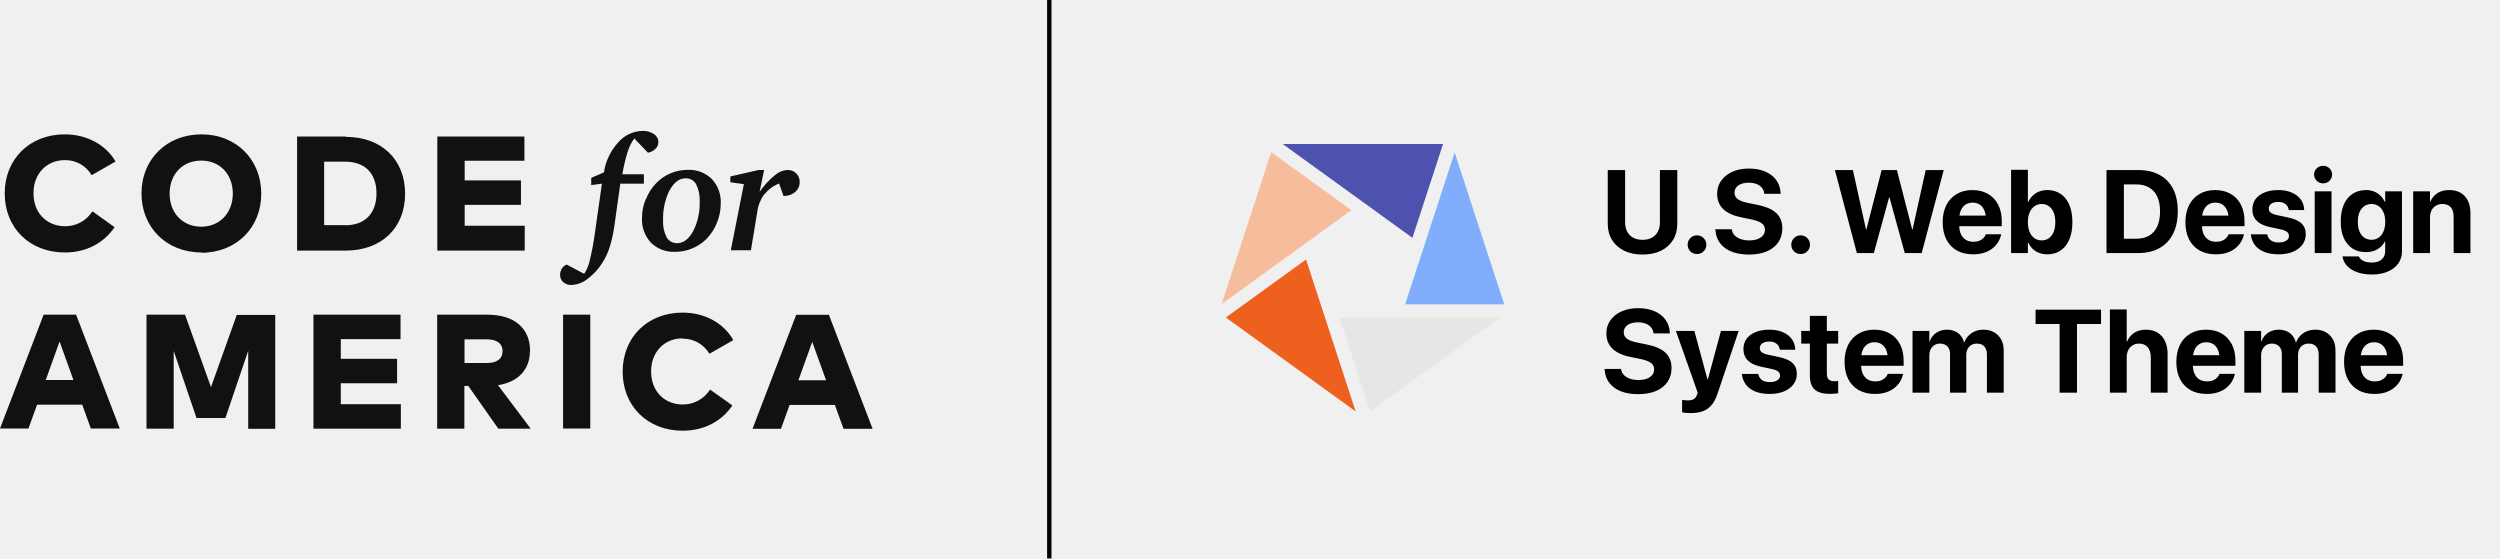
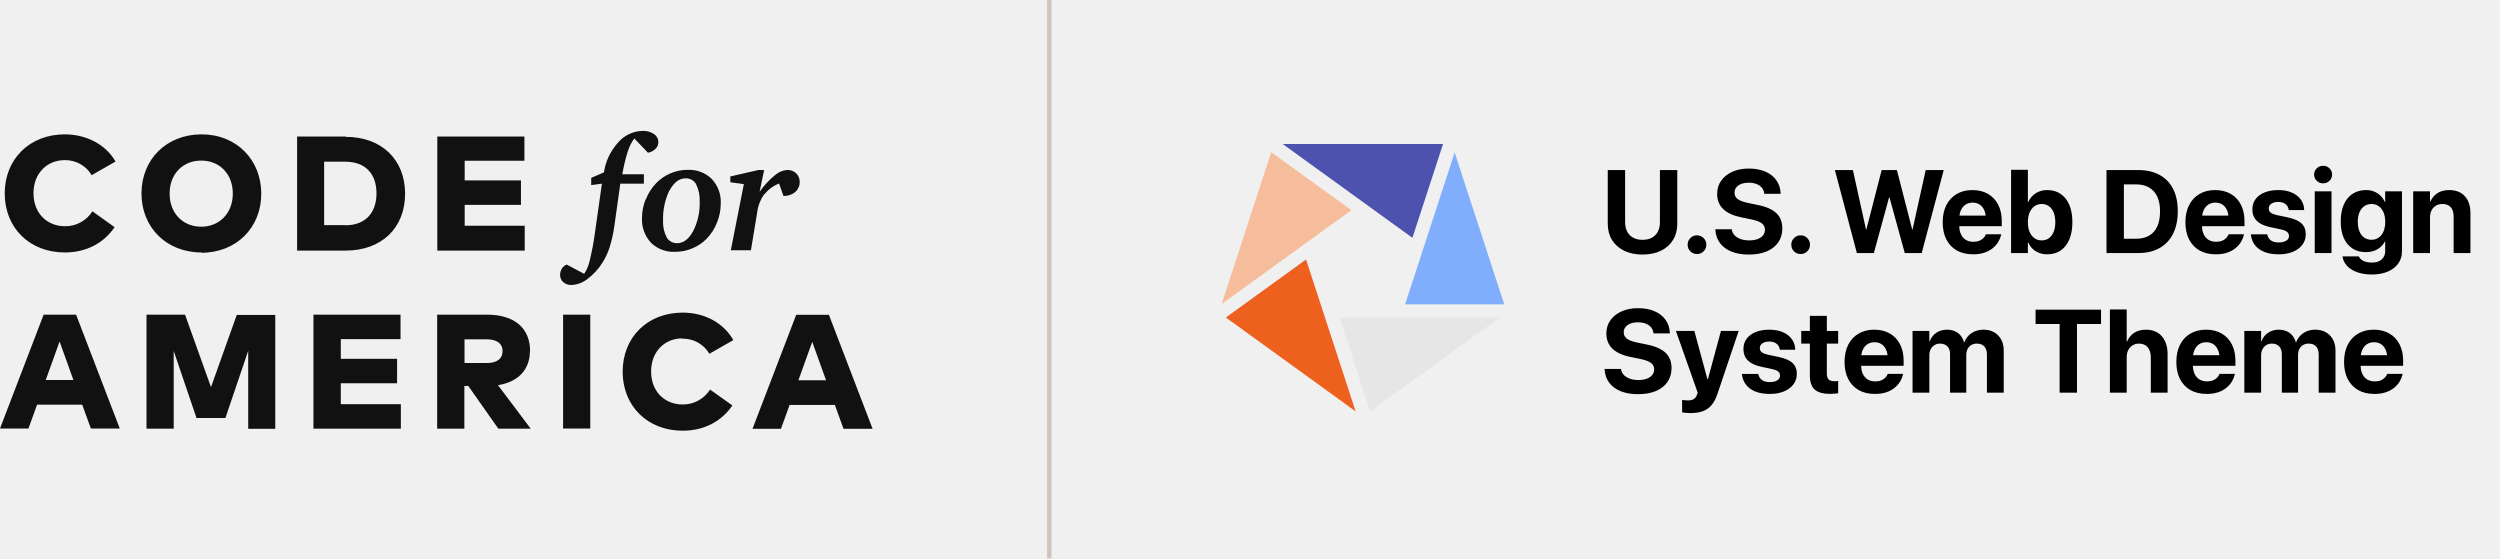
<svg xmlns="http://www.w3.org/2000/svg" width="573" height="128" viewBox="0 0 573 128" fill="none">
  <path d="M182.994 87.163L186.165 78.345L189.335 87.163H182.994ZM189.948 72.154H182.49L172.473 98.286H178.995L180.976 92.815H191.353L193.335 98.286H200L189.984 72.154H189.948ZM156.368 77.625C158.926 77.553 161.304 78.885 162.601 81.08L168.078 77.949C165.844 73.989 161.448 71.65 156.476 71.65C148.406 71.65 142.713 77.301 142.713 85.184C142.713 93.067 148.406 98.718 156.476 98.718C161.484 98.718 165.448 96.486 167.862 92.923L162.745 89.287C161.376 91.447 158.998 92.743 156.44 92.707C152.585 92.707 149.234 89.971 149.234 85.112C149.234 80.648 152.297 77.553 156.404 77.553M129.058 98.214H135.291V72.118H129.058V98.214ZM106.467 83.204V77.769H111.547C113.709 77.769 115.186 78.633 115.186 80.469C115.186 82.304 113.817 83.204 111.547 83.204H106.467ZM121.492 80.469C121.492 75.321 118.069 72.118 111.584 72.118H100.198V98.25H106.431V88.459H107.332L114.214 98.25H121.636L114.142 88.279C118.825 87.559 121.456 84.644 121.456 80.469M78.112 87.847H91.011V82.232H78.112V77.733H91.803V72.118H71.843V98.25H91.875V92.635H78.112V87.847ZM48.352 88.711L42.407 72.118H33.58V98.25H39.813V80.433L45.037 95.802H51.666L56.891 80.397V98.286H63.088V72.19H54.261L48.352 88.747V88.711ZM10.485 87.091L13.655 78.273L16.826 87.091H10.485ZM10.016 72.082L0 98.214H6.521L8.503 92.743H18.843L20.825 98.214H27.454L17.438 72.118H10.016V72.082ZM175.212 44.545C176.076 43.429 177.265 42.566 178.562 42.062L179.571 44.905H179.643C180.58 44.941 181.517 44.617 182.273 44.005C182.922 43.429 183.318 42.602 183.282 41.738C183.354 40.262 182.201 39.038 180.724 38.966C180.652 38.966 180.58 38.966 180.472 38.966C179.355 39.038 178.31 39.506 177.482 40.262C176.184 41.342 175.032 42.602 174.095 43.969L175.14 38.966H173.843L167.393 40.442V41.774L170.492 42.206L167.501 57.36H172.113L173.554 48.649C173.734 47.137 174.311 45.697 175.176 44.473M153.486 43.609C154.495 41.774 155.684 40.874 157.125 40.874C158.134 40.838 159.07 41.342 159.539 42.206C160.151 43.429 160.44 44.833 160.368 46.201C160.44 48.577 159.935 50.916 158.854 53.004C157.845 54.84 156.62 55.74 155.179 55.74C154.206 55.74 153.306 55.272 152.801 54.408C152.189 53.22 151.901 51.852 151.973 50.521C151.901 48.145 152.405 45.769 153.45 43.609M148.009 45.625C147.433 46.993 147.145 48.469 147.145 49.981C147.037 52.068 147.793 54.084 149.198 55.632C150.676 57.072 152.693 57.828 154.747 57.72C156.08 57.72 157.413 57.468 158.674 56.928C159.899 56.424 160.98 55.704 161.917 54.768C162.962 53.688 163.79 52.428 164.331 51.025C164.907 49.621 165.195 48.145 165.195 46.633C165.304 44.545 164.547 42.53 163.142 41.018C161.665 39.578 159.647 38.822 157.593 38.93C156.26 38.93 154.927 39.182 153.702 39.722C152.477 40.226 151.36 40.982 150.423 41.954C149.378 43.034 148.586 44.257 148.045 45.661M147.721 39.938H142.641C142.929 38.21 143.326 36.483 143.866 34.791C144.19 33.711 144.695 32.667 145.379 31.731L148.514 35.007C149.162 34.899 149.775 34.575 150.243 34.107C150.676 33.711 150.892 33.135 150.892 32.559C150.892 31.803 150.495 31.119 149.883 30.723C149.126 30.219 148.226 29.967 147.289 30.003C145.127 30.039 143.073 31.011 141.668 32.667C139.939 34.575 138.786 36.95 138.426 39.506L135.507 40.766V42.422L137.957 42.098L136.336 53.508C136.048 55.632 135.651 57.72 135.147 59.807C134.895 60.851 134.498 61.859 133.886 62.759L129.887 60.635C129.418 60.815 129.058 61.139 128.77 61.571C128.517 62.003 128.373 62.507 128.373 63.011C128.373 63.659 128.625 64.271 129.094 64.667C129.598 65.099 130.247 65.35 130.931 65.314C132.3 65.278 133.598 64.775 134.642 63.947C136.012 62.903 137.201 61.643 138.101 60.167C138.822 59.051 139.362 57.828 139.759 56.568C140.227 55.02 140.587 53.436 140.803 51.852L142.173 42.098H147.577V39.902L147.721 39.938ZM120.267 51.744H106.503V46.957H119.402V41.342H106.503V36.842H120.195V31.299H100.234V57.432H120.267V51.816V51.744ZM79.121 51.6H74.293V37.058H79.121C83.985 37.058 86.291 40.082 86.291 44.329C86.291 48.577 83.949 51.636 79.121 51.636M79.265 31.299H68.096V57.432H79.265C87.444 57.432 92.848 52.248 92.848 44.401C92.848 36.554 87.444 31.371 79.265 31.371M46.118 36.806C50.369 36.806 53.36 39.902 53.36 44.365C53.36 48.829 50.333 51.96 46.118 51.96C41.902 51.96 38.876 48.865 38.876 44.365C38.876 39.866 41.902 36.806 46.118 36.806ZM46.118 57.935C54.188 57.935 59.881 52.176 59.881 44.401C59.881 36.627 54.224 30.795 46.19 30.795C38.155 30.795 32.427 36.554 32.427 44.329C32.427 52.104 38.119 57.864 46.19 57.864M14.88 57.864C19.888 57.864 23.852 55.632 26.265 52.068L21.185 48.433C19.816 50.593 17.438 51.888 14.88 51.852C11.025 51.852 7.674 49.117 7.674 44.257C7.674 39.794 10.737 36.699 14.844 36.699C17.366 36.663 19.744 37.958 21.005 40.154L26.482 37.022C24.248 33.135 19.852 30.795 14.844 30.795C6.81 30.795 1.081 36.447 1.081 44.329C1.081 52.212 6.774 57.864 14.844 57.864" fill="#121111" />
  <path d="M376.471 58.343C374.845 58.343 373.435 58.048 372.239 57.459C371.053 56.871 370.13 56.049 369.471 54.994C368.82 53.931 368.495 52.696 368.495 51.29V38.976H372.477V50.934C372.477 51.751 372.631 52.463 372.938 53.069C373.255 53.667 373.707 54.133 374.296 54.467C374.894 54.801 375.619 54.968 376.471 54.968C377.324 54.968 378.045 54.801 378.633 54.467C379.231 54.133 379.684 53.667 379.991 53.069C380.299 52.463 380.453 51.751 380.453 50.934V38.976H384.434V51.29C384.434 52.696 384.109 53.931 383.459 54.994C382.817 56.049 381.899 56.871 380.703 57.459C379.517 58.048 378.106 58.343 376.471 58.343ZM388.943 58.224C388.345 58.224 387.84 58.018 387.427 57.605C387.014 57.191 386.807 56.686 386.807 56.088C386.807 55.491 387.014 54.985 387.427 54.572C387.84 54.15 388.345 53.94 388.943 53.94C389.549 53.94 390.059 54.15 390.472 54.572C390.885 54.985 391.092 55.491 391.092 56.088C391.092 56.686 390.885 57.191 390.472 57.605C390.059 58.018 389.549 58.224 388.943 58.224ZM400.835 58.343C399.323 58.343 398.009 58.123 396.893 57.684C395.777 57.235 394.898 56.594 394.256 55.759C393.614 54.924 393.254 53.926 393.175 52.766L393.162 52.555H396.919L396.945 52.7C397.033 53.192 397.253 53.619 397.605 53.979C397.965 54.331 398.426 54.607 398.989 54.81C399.56 55.003 400.211 55.1 400.94 55.1C401.67 55.1 402.302 54.998 402.839 54.796C403.375 54.594 403.788 54.313 404.078 53.953C404.377 53.584 404.526 53.157 404.526 52.674V52.661C404.526 52.019 404.271 51.518 403.761 51.158C403.26 50.789 402.417 50.485 401.23 50.248L399.226 49.839C397.345 49.47 395.93 48.837 394.981 47.941C394.041 47.036 393.57 45.867 393.57 44.434V44.421C393.57 43.261 393.883 42.25 394.507 41.389C395.131 40.519 395.987 39.842 397.077 39.358C398.167 38.875 399.415 38.633 400.821 38.633C402.289 38.633 403.555 38.866 404.618 39.332C405.682 39.789 406.512 40.435 407.11 41.27C407.716 42.105 408.05 43.076 408.112 44.184L408.125 44.421H404.368L404.355 44.263C404.284 43.762 404.095 43.335 403.788 42.984C403.48 42.632 403.071 42.36 402.562 42.166C402.061 41.973 401.481 41.877 400.821 41.877C400.145 41.877 399.56 41.973 399.068 42.166C398.576 42.36 398.198 42.632 397.934 42.984C397.679 43.327 397.552 43.727 397.552 44.184V44.197C397.552 44.794 397.802 45.278 398.303 45.647C398.813 46.016 399.617 46.31 400.716 46.53L402.733 46.939C404.06 47.203 405.15 47.567 406.003 48.033C406.855 48.499 407.484 49.088 407.888 49.8C408.301 50.503 408.508 51.351 408.508 52.344V52.357C408.508 53.579 408.2 54.638 407.585 55.535C406.969 56.431 406.091 57.126 404.948 57.618C403.805 58.101 402.434 58.343 400.835 58.343ZM412.7 58.224C412.102 58.224 411.597 58.018 411.184 57.605C410.771 57.191 410.564 56.686 410.564 56.088C410.564 55.491 410.771 54.985 411.184 54.572C411.597 54.15 412.102 53.94 412.7 53.94C413.306 53.94 413.816 54.15 414.229 54.572C414.642 54.985 414.849 55.491 414.849 56.088C414.849 56.686 414.642 57.191 414.229 57.605C413.816 58.018 413.306 58.224 412.7 58.224ZM425.593 58L420.557 38.976H424.684L427.69 52.608H427.769L431.276 38.976H434.769L438.276 52.608H438.355L441.374 38.976H445.501L440.451 58H436.575L433.069 45.252H432.976L429.483 58H425.593ZM452.224 58.29C450.783 58.29 449.539 57.996 448.493 57.407C447.456 56.809 446.656 55.961 446.094 54.862C445.54 53.764 445.263 52.459 445.263 50.947V50.934C445.263 49.44 445.54 48.139 446.094 47.031C446.656 45.924 447.447 45.071 448.467 44.474C449.487 43.867 450.686 43.564 452.066 43.564C453.446 43.564 454.641 43.858 455.652 44.447C456.663 45.027 457.441 45.853 457.986 46.926C458.53 47.989 458.803 49.233 458.803 50.657V51.843H447.162V49.417H456.984L455.164 51.685V50.195C455.164 49.369 455.032 48.679 454.769 48.126C454.514 47.563 454.158 47.141 453.701 46.86C453.253 46.579 452.73 46.438 452.132 46.438C451.534 46.438 451.003 46.583 450.537 46.873C450.08 47.163 449.719 47.589 449.456 48.152C449.192 48.714 449.06 49.395 449.06 50.195V51.698C449.06 52.48 449.192 53.148 449.456 53.702C449.719 54.256 450.093 54.682 450.576 54.981C451.06 55.271 451.635 55.416 452.303 55.416C452.831 55.416 453.288 55.337 453.674 55.179C454.061 55.012 454.378 54.801 454.624 54.546C454.87 54.291 455.037 54.032 455.125 53.768L455.151 53.689H458.684L458.658 53.834C458.544 54.352 458.333 54.876 458.025 55.403C457.726 55.921 457.313 56.4 456.786 56.84C456.267 57.279 455.63 57.631 454.874 57.895C454.118 58.158 453.235 58.29 452.224 58.29ZM469.231 58.29C468.554 58.29 467.93 58.18 467.359 57.96C466.797 57.741 466.304 57.433 465.883 57.038C465.469 56.642 465.135 56.163 464.881 55.601H464.788V58H460.939V38.923H464.788V46.306H464.881C465.135 45.735 465.474 45.247 465.896 44.843C466.326 44.43 466.823 44.113 467.385 43.894C467.948 43.674 468.563 43.564 469.231 43.564C470.426 43.564 471.45 43.858 472.303 44.447C473.164 45.027 473.828 45.867 474.294 46.965C474.759 48.064 474.992 49.378 474.992 50.907V50.92C474.992 52.45 474.759 53.768 474.294 54.876C473.828 55.974 473.164 56.818 472.303 57.407C471.442 57.996 470.418 58.29 469.231 58.29ZM467.939 55.1C468.59 55.1 469.148 54.933 469.613 54.599C470.079 54.256 470.44 53.773 470.695 53.148C470.949 52.524 471.077 51.782 471.077 50.92V50.907C471.077 50.046 470.949 49.308 470.695 48.692C470.44 48.068 470.075 47.589 469.6 47.255C469.134 46.921 468.581 46.754 467.939 46.754C467.324 46.754 466.779 46.926 466.304 47.269C465.83 47.602 465.456 48.081 465.184 48.706C464.92 49.33 464.788 50.068 464.788 50.92V50.934C464.788 51.786 464.92 52.524 465.184 53.148C465.447 53.773 465.817 54.256 466.291 54.599C466.766 54.933 467.315 55.1 467.939 55.1ZM482.81 58V38.976H490.074C491.982 38.976 493.608 39.345 494.952 40.084C496.306 40.813 497.343 41.877 498.064 43.274C498.784 44.671 499.145 46.377 499.145 48.389V48.416C499.145 50.428 498.784 52.151 498.064 53.584C497.343 55.016 496.306 56.11 494.952 56.866C493.608 57.622 491.982 58 490.074 58H482.81ZM486.792 54.717H489.6C490.786 54.717 491.784 54.48 492.592 54.005C493.41 53.522 494.029 52.815 494.451 51.883C494.873 50.951 495.084 49.8 495.084 48.429V48.402C495.084 47.084 494.869 45.968 494.438 45.054C494.008 44.14 493.383 43.445 492.566 42.971C491.749 42.496 490.76 42.259 489.6 42.259H486.792V54.717ZM507.859 58.29C506.418 58.29 505.174 57.996 504.128 57.407C503.091 56.809 502.291 55.961 501.729 54.862C501.175 53.764 500.898 52.459 500.898 50.947V50.934C500.898 49.44 501.175 48.139 501.729 47.031C502.291 45.924 503.082 45.071 504.102 44.474C505.121 43.867 506.321 43.564 507.701 43.564C509.081 43.564 510.276 43.858 511.287 44.447C512.298 45.027 513.075 45.853 513.62 46.926C514.165 47.989 514.438 49.233 514.438 50.657V51.843H502.797V49.417H512.618L510.799 51.685V50.195C510.799 49.369 510.667 48.679 510.404 48.126C510.149 47.563 509.793 47.141 509.336 46.86C508.887 46.579 508.364 46.438 507.767 46.438C507.169 46.438 506.637 46.583 506.172 46.873C505.715 47.163 505.354 47.589 505.091 48.152C504.827 48.714 504.695 49.395 504.695 50.195V51.698C504.695 52.48 504.827 53.148 505.091 53.702C505.354 54.256 505.728 54.682 506.211 54.981C506.695 55.271 507.27 55.416 507.938 55.416C508.466 55.416 508.923 55.337 509.309 55.179C509.696 55.012 510.012 54.801 510.258 54.546C510.505 54.291 510.672 54.032 510.759 53.768L510.786 53.689H514.319L514.293 53.834C514.178 54.352 513.967 54.876 513.66 55.403C513.361 55.921 512.948 56.4 512.421 56.84C511.902 57.279 511.265 57.631 510.509 57.895C509.753 58.158 508.87 58.29 507.859 58.29ZM522.295 58.29C520.994 58.29 519.883 58.105 518.96 57.736C518.046 57.358 517.334 56.835 516.824 56.167C516.314 55.491 516.007 54.709 515.901 53.821L515.888 53.702H519.645L519.672 53.821C519.795 54.366 520.071 54.796 520.502 55.113C520.933 55.42 521.53 55.574 522.295 55.574C522.787 55.574 523.205 55.513 523.548 55.39C523.899 55.267 524.167 55.095 524.352 54.876C524.536 54.656 524.629 54.392 524.629 54.084V54.071C524.629 53.693 524.492 53.39 524.22 53.162C523.947 52.924 523.464 52.731 522.77 52.581L520.37 52.067C519.456 51.874 518.692 51.597 518.076 51.237C517.461 50.868 517 50.415 516.692 49.879C516.393 49.334 516.244 48.71 516.244 48.007V47.994C516.244 47.088 516.486 46.306 516.969 45.647C517.452 44.988 518.138 44.478 519.026 44.118C519.922 43.748 520.968 43.564 522.163 43.564C523.42 43.564 524.484 43.766 525.354 44.17C526.233 44.566 526.905 45.102 527.371 45.779C527.837 46.447 528.083 47.194 528.109 48.02L528.122 48.152H524.576L524.563 48.046C524.501 47.545 524.264 47.128 523.851 46.794C523.438 46.451 522.875 46.28 522.163 46.28C521.724 46.28 521.341 46.341 521.016 46.464C520.691 46.587 520.441 46.763 520.265 46.992C520.089 47.211 520.001 47.475 520.001 47.783V47.796C520.001 48.042 520.058 48.262 520.173 48.455C520.296 48.64 520.498 48.802 520.779 48.943C521.06 49.084 521.438 49.206 521.913 49.312L524.312 49.813C525.798 50.129 526.861 50.595 527.503 51.21C528.153 51.817 528.478 52.643 528.478 53.689V53.702C528.478 54.625 528.215 55.429 527.687 56.115C527.169 56.8 526.444 57.336 525.512 57.723C524.58 58.101 523.508 58.29 522.295 58.29ZM530.535 58V43.854H534.384V58H530.535ZM532.46 42.022C531.88 42.022 531.387 41.824 530.983 41.428C530.588 41.033 530.39 40.558 530.39 40.004C530.39 39.451 530.588 38.98 530.983 38.594C531.387 38.198 531.88 38.001 532.46 38.001C533.04 38.001 533.528 38.198 533.923 38.594C534.319 38.98 534.516 39.451 534.516 40.004C534.516 40.558 534.319 41.033 533.923 41.428C533.528 41.824 533.04 42.022 532.46 42.022ZM543.613 62.917C542.321 62.917 541.192 62.737 540.225 62.377C539.267 62.025 538.507 61.546 537.944 60.94C537.382 60.334 537.039 59.648 536.916 58.883L536.889 58.765H540.647L540.686 58.857C540.836 59.209 541.161 59.516 541.662 59.78C542.163 60.044 542.818 60.175 543.626 60.175C544.619 60.175 545.375 59.938 545.894 59.463C546.421 58.989 546.685 58.356 546.685 57.565V55.377H546.592C546.346 55.869 546.008 56.295 545.577 56.655C545.155 57.016 544.663 57.297 544.101 57.499C543.538 57.692 542.914 57.789 542.229 57.789C541.051 57.789 540.031 57.508 539.17 56.945C538.309 56.374 537.645 55.565 537.179 54.52C536.722 53.474 536.494 52.221 536.494 50.762V50.749C536.494 49.246 536.727 47.963 537.193 46.899C537.667 45.827 538.335 45.005 539.196 44.434C540.067 43.854 541.099 43.564 542.295 43.564C542.963 43.564 543.573 43.674 544.127 43.894C544.681 44.113 545.164 44.425 545.577 44.83C545.999 45.234 546.338 45.713 546.592 46.267H546.685V43.854H550.534V57.605C550.534 58.659 550.253 59.582 549.691 60.373C549.128 61.173 548.328 61.797 547.291 62.245C546.254 62.693 545.028 62.917 543.613 62.917ZM543.56 54.955C544.193 54.955 544.742 54.788 545.208 54.454C545.683 54.12 546.048 53.645 546.302 53.03C546.566 52.415 546.698 51.69 546.698 50.855V50.841C546.698 49.998 546.566 49.273 546.302 48.666C546.039 48.051 545.67 47.581 545.195 47.255C544.729 46.921 544.184 46.754 543.56 46.754C542.919 46.754 542.361 46.921 541.886 47.255C541.42 47.581 541.055 48.046 540.792 48.653C540.537 49.259 540.409 49.984 540.409 50.828V50.841C540.409 51.694 540.537 52.428 540.792 53.043C541.047 53.658 541.411 54.133 541.886 54.467C542.361 54.792 542.919 54.955 543.56 54.955ZM553.105 58V43.854H556.955V46.174H557.047C557.407 45.366 557.948 44.728 558.669 44.263C559.389 43.797 560.281 43.564 561.345 43.564C562.901 43.564 564.1 44.034 564.944 44.975C565.797 45.906 566.223 47.203 566.223 48.864V58H562.373V49.668C562.373 48.736 562.158 48.02 561.727 47.519C561.297 47.009 560.646 46.754 559.776 46.754C559.205 46.754 558.708 46.886 558.286 47.15C557.864 47.405 557.535 47.765 557.298 48.231C557.069 48.697 556.955 49.242 556.955 49.866V58H553.105ZM375.443 90.343C373.931 90.343 372.617 90.123 371.501 89.684C370.385 89.235 369.506 88.594 368.864 87.759C368.223 86.924 367.862 85.926 367.783 84.766L367.77 84.555H371.528L371.554 84.7C371.642 85.192 371.862 85.619 372.213 85.979C372.573 86.331 373.035 86.607 373.597 86.81C374.169 87.003 374.819 87.1 375.549 87.1C376.278 87.1 376.911 86.999 377.447 86.796C377.983 86.594 378.396 86.313 378.686 85.953C378.985 85.584 379.134 85.157 379.134 84.674V84.661C379.134 84.019 378.88 83.518 378.37 83.158C377.869 82.789 377.025 82.485 375.839 82.248L373.835 81.839C371.954 81.47 370.539 80.837 369.59 79.941C368.649 79.036 368.179 77.867 368.179 76.434V76.421C368.179 75.261 368.491 74.25 369.115 73.389C369.739 72.519 370.596 71.842 371.686 71.358C372.776 70.875 374.024 70.633 375.43 70.633C376.898 70.633 378.163 70.866 379.227 71.332C380.29 71.789 381.121 72.435 381.718 73.27C382.325 74.105 382.659 75.076 382.72 76.184L382.734 76.421H378.976L378.963 76.263C378.893 75.762 378.704 75.335 378.396 74.984C378.089 74.632 377.68 74.36 377.17 74.166C376.669 73.973 376.089 73.876 375.43 73.876C374.753 73.876 374.169 73.973 373.676 74.166C373.184 74.36 372.806 74.632 372.543 74.984C372.288 75.327 372.16 75.727 372.16 76.184V76.197C372.16 76.794 372.411 77.278 372.912 77.647C373.422 78.016 374.226 78.311 375.324 78.53L377.341 78.939C378.669 79.203 379.758 79.567 380.611 80.033C381.464 80.499 382.092 81.088 382.496 81.8C382.909 82.503 383.116 83.351 383.116 84.344V84.357C383.116 85.579 382.808 86.638 382.193 87.535C381.578 88.431 380.699 89.126 379.556 89.618C378.414 90.101 377.043 90.343 375.443 90.343ZM387.466 94.68C387.097 94.68 386.741 94.663 386.399 94.627C386.056 94.592 385.77 94.557 385.542 94.522V91.648C385.674 91.674 385.849 91.701 386.069 91.727C386.289 91.762 386.539 91.78 386.82 91.78C387.401 91.78 387.858 91.679 388.192 91.477C388.534 91.283 388.789 90.949 388.956 90.475L389.114 90L384.118 75.854H388.35L391.553 87.706L391.026 86.902H391.764L391.237 87.706L394.441 75.854H398.501L393.65 90.251C393.28 91.358 392.815 92.237 392.252 92.887C391.69 93.538 391.013 93.999 390.222 94.272C389.44 94.544 388.521 94.68 387.466 94.68ZM405.647 90.29C404.346 90.29 403.234 90.106 402.311 89.736C401.397 89.358 400.685 88.835 400.175 88.168C399.666 87.491 399.358 86.709 399.253 85.821L399.239 85.702H402.997L403.023 85.821C403.146 86.366 403.423 86.796 403.854 87.113C404.284 87.42 404.882 87.574 405.647 87.574C406.139 87.574 406.556 87.513 406.899 87.39C407.251 87.267 407.519 87.095 407.703 86.876C407.888 86.656 407.98 86.392 407.98 86.085V86.071C407.98 85.693 407.844 85.39 407.571 85.162C407.299 84.924 406.816 84.731 406.121 84.582L403.722 84.067C402.808 83.874 402.043 83.597 401.428 83.237C400.813 82.868 400.351 82.415 400.044 81.879C399.745 81.334 399.595 80.71 399.595 80.007V79.994C399.595 79.088 399.837 78.306 400.32 77.647C400.804 76.988 401.489 76.478 402.377 76.118C403.274 75.749 404.32 75.564 405.515 75.564C406.772 75.564 407.835 75.766 408.705 76.17C409.584 76.566 410.257 77.102 410.722 77.779C411.188 78.447 411.434 79.194 411.461 80.02L411.474 80.152H407.927L407.914 80.046C407.853 79.545 407.615 79.128 407.202 78.794C406.789 78.451 406.227 78.28 405.515 78.28C405.075 78.28 404.693 78.341 404.368 78.464C404.043 78.587 403.792 78.763 403.616 78.992C403.441 79.211 403.353 79.475 403.353 79.783V79.796C403.353 80.042 403.41 80.262 403.524 80.455C403.647 80.64 403.849 80.802 404.131 80.943C404.412 81.084 404.79 81.207 405.264 81.312L407.664 81.813C409.149 82.129 410.213 82.595 410.854 83.21C411.505 83.817 411.83 84.643 411.83 85.689V85.702C411.83 86.625 411.566 87.429 411.039 88.115C410.52 88.8 409.795 89.336 408.863 89.723C407.932 90.101 406.86 90.29 405.647 90.29ZM419.45 90.277C417.868 90.277 416.699 89.952 415.943 89.301C415.196 88.642 414.822 87.561 414.822 86.058V78.754H412.845V75.854H414.822V72.4H418.712V75.854H421.309V78.754H418.712V85.61C418.712 86.269 418.857 86.731 419.147 86.994C419.437 87.249 419.876 87.376 420.465 87.376C420.641 87.376 420.795 87.372 420.926 87.363C421.058 87.346 421.186 87.328 421.309 87.311V90.132C421.089 90.167 420.821 90.198 420.505 90.224C420.197 90.259 419.845 90.277 419.45 90.277ZM429.733 90.29C428.292 90.29 427.048 89.996 426.002 89.407C424.965 88.809 424.165 87.961 423.603 86.862C423.049 85.764 422.772 84.459 422.772 82.947V82.934C422.772 81.439 423.049 80.139 423.603 79.031C424.165 77.924 424.956 77.071 425.976 76.474C426.995 75.867 428.195 75.564 429.575 75.564C430.955 75.564 432.15 75.858 433.161 76.447C434.172 77.027 434.949 77.853 435.494 78.926C436.039 79.989 436.312 81.233 436.312 82.657V83.843H424.671V81.418H434.492L432.673 83.685V82.195C432.673 81.369 432.541 80.679 432.278 80.126C432.023 79.563 431.667 79.141 431.21 78.86C430.761 78.579 430.238 78.438 429.641 78.438C429.043 78.438 428.511 78.583 428.046 78.873C427.589 79.163 427.228 79.589 426.965 80.152C426.701 80.714 426.569 81.395 426.569 82.195V83.698C426.569 84.481 426.701 85.148 426.965 85.702C427.228 86.256 427.602 86.682 428.085 86.981C428.569 87.271 429.144 87.416 429.812 87.416C430.34 87.416 430.797 87.337 431.183 87.179C431.57 87.012 431.886 86.801 432.133 86.546C432.379 86.291 432.546 86.032 432.633 85.768L432.66 85.689H436.193L436.167 85.834C436.052 86.353 435.841 86.876 435.534 87.403C435.235 87.921 434.822 88.4 434.295 88.84C433.776 89.279 433.139 89.631 432.383 89.894C431.627 90.158 430.744 90.29 429.733 90.29ZM438.355 90V75.854H442.205V78.227H442.297C442.578 77.418 443.07 76.772 443.774 76.289C444.477 75.806 445.303 75.564 446.252 75.564C446.911 75.564 447.505 75.678 448.032 75.907C448.559 76.126 449.003 76.456 449.363 76.895C449.733 77.326 449.996 77.849 450.154 78.464H450.234C450.445 77.876 450.761 77.366 451.183 76.935C451.613 76.496 452.119 76.157 452.699 75.92C453.288 75.683 453.929 75.564 454.624 75.564C455.547 75.564 456.355 75.762 457.049 76.157C457.744 76.553 458.284 77.106 458.671 77.818C459.058 78.53 459.251 79.365 459.251 80.323V90H455.402V81.286C455.402 80.741 455.309 80.279 455.125 79.901C454.949 79.523 454.69 79.238 454.347 79.044C454.013 78.851 453.595 78.754 453.094 78.754C452.602 78.754 452.172 78.864 451.802 79.084C451.442 79.304 451.161 79.611 450.959 80.007C450.765 80.402 450.669 80.864 450.669 81.391V90H446.951V81.167C446.951 80.657 446.859 80.222 446.674 79.862C446.489 79.501 446.226 79.229 445.883 79.044C445.549 78.851 445.14 78.754 444.657 78.754C444.174 78.754 443.747 78.869 443.378 79.097C443.009 79.326 442.719 79.647 442.508 80.06C442.306 80.464 442.205 80.93 442.205 81.457V90H438.355ZM472.066 90V74.259H466.555V70.976H481.558V74.259H476.047V90H472.066ZM483.588 90V70.923H487.438V78.28H487.53C487.89 77.41 488.435 76.742 489.165 76.276C489.903 75.801 490.799 75.564 491.854 75.564C492.883 75.564 493.766 75.788 494.504 76.236C495.242 76.685 495.809 77.326 496.205 78.161C496.609 78.987 496.811 79.967 496.811 81.101V90H492.962V81.905C492.962 80.912 492.724 80.139 492.25 79.585C491.784 79.031 491.116 78.754 490.246 78.754C489.683 78.754 489.191 78.891 488.769 79.163C488.347 79.427 488.018 79.796 487.78 80.27C487.552 80.736 487.438 81.277 487.438 81.892V90H483.588ZM505.776 90.29C504.335 90.29 503.091 89.996 502.045 89.407C501.008 88.809 500.208 87.961 499.646 86.862C499.092 85.764 498.815 84.459 498.815 82.947V82.934C498.815 81.439 499.092 80.139 499.646 79.031C500.208 77.924 500.999 77.071 502.019 76.474C503.038 75.867 504.238 75.564 505.618 75.564C506.998 75.564 508.193 75.858 509.204 76.447C510.215 77.027 510.992 77.853 511.537 78.926C512.082 79.989 512.355 81.233 512.355 82.657V83.843H500.714V81.418H510.535L508.716 83.685V82.195C508.716 81.369 508.584 80.679 508.32 80.126C508.066 79.563 507.71 79.141 507.253 78.86C506.804 78.579 506.281 78.438 505.684 78.438C505.086 78.438 504.554 78.583 504.089 78.873C503.632 79.163 503.271 79.589 503.008 80.152C502.744 80.714 502.612 81.395 502.612 82.195V83.698C502.612 84.481 502.744 85.148 503.008 85.702C503.271 86.256 503.645 86.682 504.128 86.981C504.612 87.271 505.187 87.416 505.855 87.416C506.383 87.416 506.84 87.337 507.226 87.179C507.613 87.012 507.929 86.801 508.175 86.546C508.422 86.291 508.589 86.032 508.676 85.768L508.703 85.689H512.236L512.21 85.834C512.095 86.353 511.884 86.876 511.577 87.403C511.278 87.921 510.865 88.4 510.338 88.84C509.819 89.279 509.182 89.631 508.426 89.894C507.67 90.158 506.787 90.29 505.776 90.29ZM514.398 90V75.854H518.248V78.227H518.34C518.621 77.418 519.113 76.772 519.817 76.289C520.52 75.806 521.346 75.564 522.295 75.564C522.954 75.564 523.548 75.678 524.075 75.907C524.602 76.126 525.046 76.456 525.406 76.895C525.776 77.326 526.039 77.849 526.197 78.464H526.277C526.487 77.876 526.804 77.366 527.226 76.935C527.656 76.496 528.162 76.157 528.742 75.92C529.331 75.683 529.972 75.564 530.667 75.564C531.59 75.564 532.398 75.762 533.092 76.157C533.787 76.553 534.327 77.106 534.714 77.818C535.101 78.53 535.294 79.365 535.294 80.323V90H531.445V81.286C531.445 80.741 531.352 80.279 531.168 79.901C530.992 79.523 530.733 79.238 530.39 79.044C530.056 78.851 529.638 78.754 529.137 78.754C528.645 78.754 528.215 78.864 527.845 79.084C527.485 79.304 527.204 79.611 527.002 80.007C526.808 80.402 526.712 80.864 526.712 81.391V90H522.994V81.167C522.994 80.657 522.902 80.222 522.717 79.862C522.532 79.501 522.269 79.229 521.926 79.044C521.592 78.851 521.183 78.754 520.7 78.754C520.216 78.754 519.79 78.869 519.421 79.097C519.052 79.326 518.762 79.647 518.551 80.06C518.349 80.464 518.248 80.93 518.248 81.457V90H514.398ZM544.219 90.29C542.778 90.29 541.534 89.996 540.488 89.407C539.451 88.809 538.652 87.961 538.089 86.862C537.535 85.764 537.258 84.459 537.258 82.947V82.934C537.258 81.439 537.535 80.139 538.089 79.031C538.652 77.924 539.443 77.071 540.462 76.474C541.482 75.867 542.681 75.564 544.061 75.564C545.441 75.564 546.636 75.858 547.647 76.447C548.658 77.027 549.436 77.853 549.981 78.926C550.526 79.989 550.798 81.233 550.798 82.657V83.843H539.157V81.418H548.979L547.159 83.685V82.195C547.159 81.369 547.028 80.679 546.764 80.126C546.509 79.563 546.153 79.141 545.696 78.86C545.248 78.579 544.725 78.438 544.127 78.438C543.529 78.438 542.998 78.583 542.532 78.873C542.075 79.163 541.715 79.589 541.451 80.152C541.187 80.714 541.055 81.395 541.055 82.195V83.698C541.055 84.481 541.187 85.148 541.451 85.702C541.715 86.256 542.088 86.682 542.571 86.981C543.055 87.271 543.631 87.416 544.299 87.416C544.826 87.416 545.283 87.337 545.67 87.179C546.056 87.012 546.373 86.801 546.619 86.546C546.865 86.291 547.032 86.032 547.12 85.768L547.146 85.689H550.679L550.653 85.834C550.539 86.353 550.328 86.876 550.02 87.403C549.721 87.921 549.308 88.4 548.781 88.84C548.262 89.279 547.625 89.631 546.869 89.894C546.113 90.158 545.23 90.29 544.219 90.29Z" fill="black" />
-   <line x1="240.5" y1="-2.18557e-08" x2="240.5" y2="128" stroke="black" />
+   <line x1="240.5" y1="-2.18557e-08" x2="240.5" y2="128" stroke="#CFC5BF" />
  <g clip-path="url(#clip0_211_151)">
    <path fill-rule="evenodd" clip-rule="evenodd" d="M344.768 69.749L322.051 69.748L333.408 34.941L344.768 69.749Z" fill="#81AEFC" />
    <path fill-rule="evenodd" clip-rule="evenodd" d="M330.747 33L323.726 54.51L293.987 33H330.747Z" fill="#4D52AF" />
    <path fill-rule="evenodd" clip-rule="evenodd" d="M280.967 72.772L299.346 59.479L310.707 94.285L280.967 72.772Z" fill="#EE601D" />
    <path fill-rule="evenodd" clip-rule="evenodd" d="M291.36 34.871L309.737 48.167L280 69.68L291.36 34.871Z" fill="#F6BD9C" />
    <path fill-rule="evenodd" clip-rule="evenodd" d="M314.031 94.301L307.013 72.79L343.771 72.788L314.031 94.301Z" fill="#E6E6E6" />
  </g>
  <defs>
    <clipPath id="clip0_211_151">
      <rect width="64.887" height="61.415" fill="white" transform="translate(280 33)" />
    </clipPath>
  </defs>
</svg>
